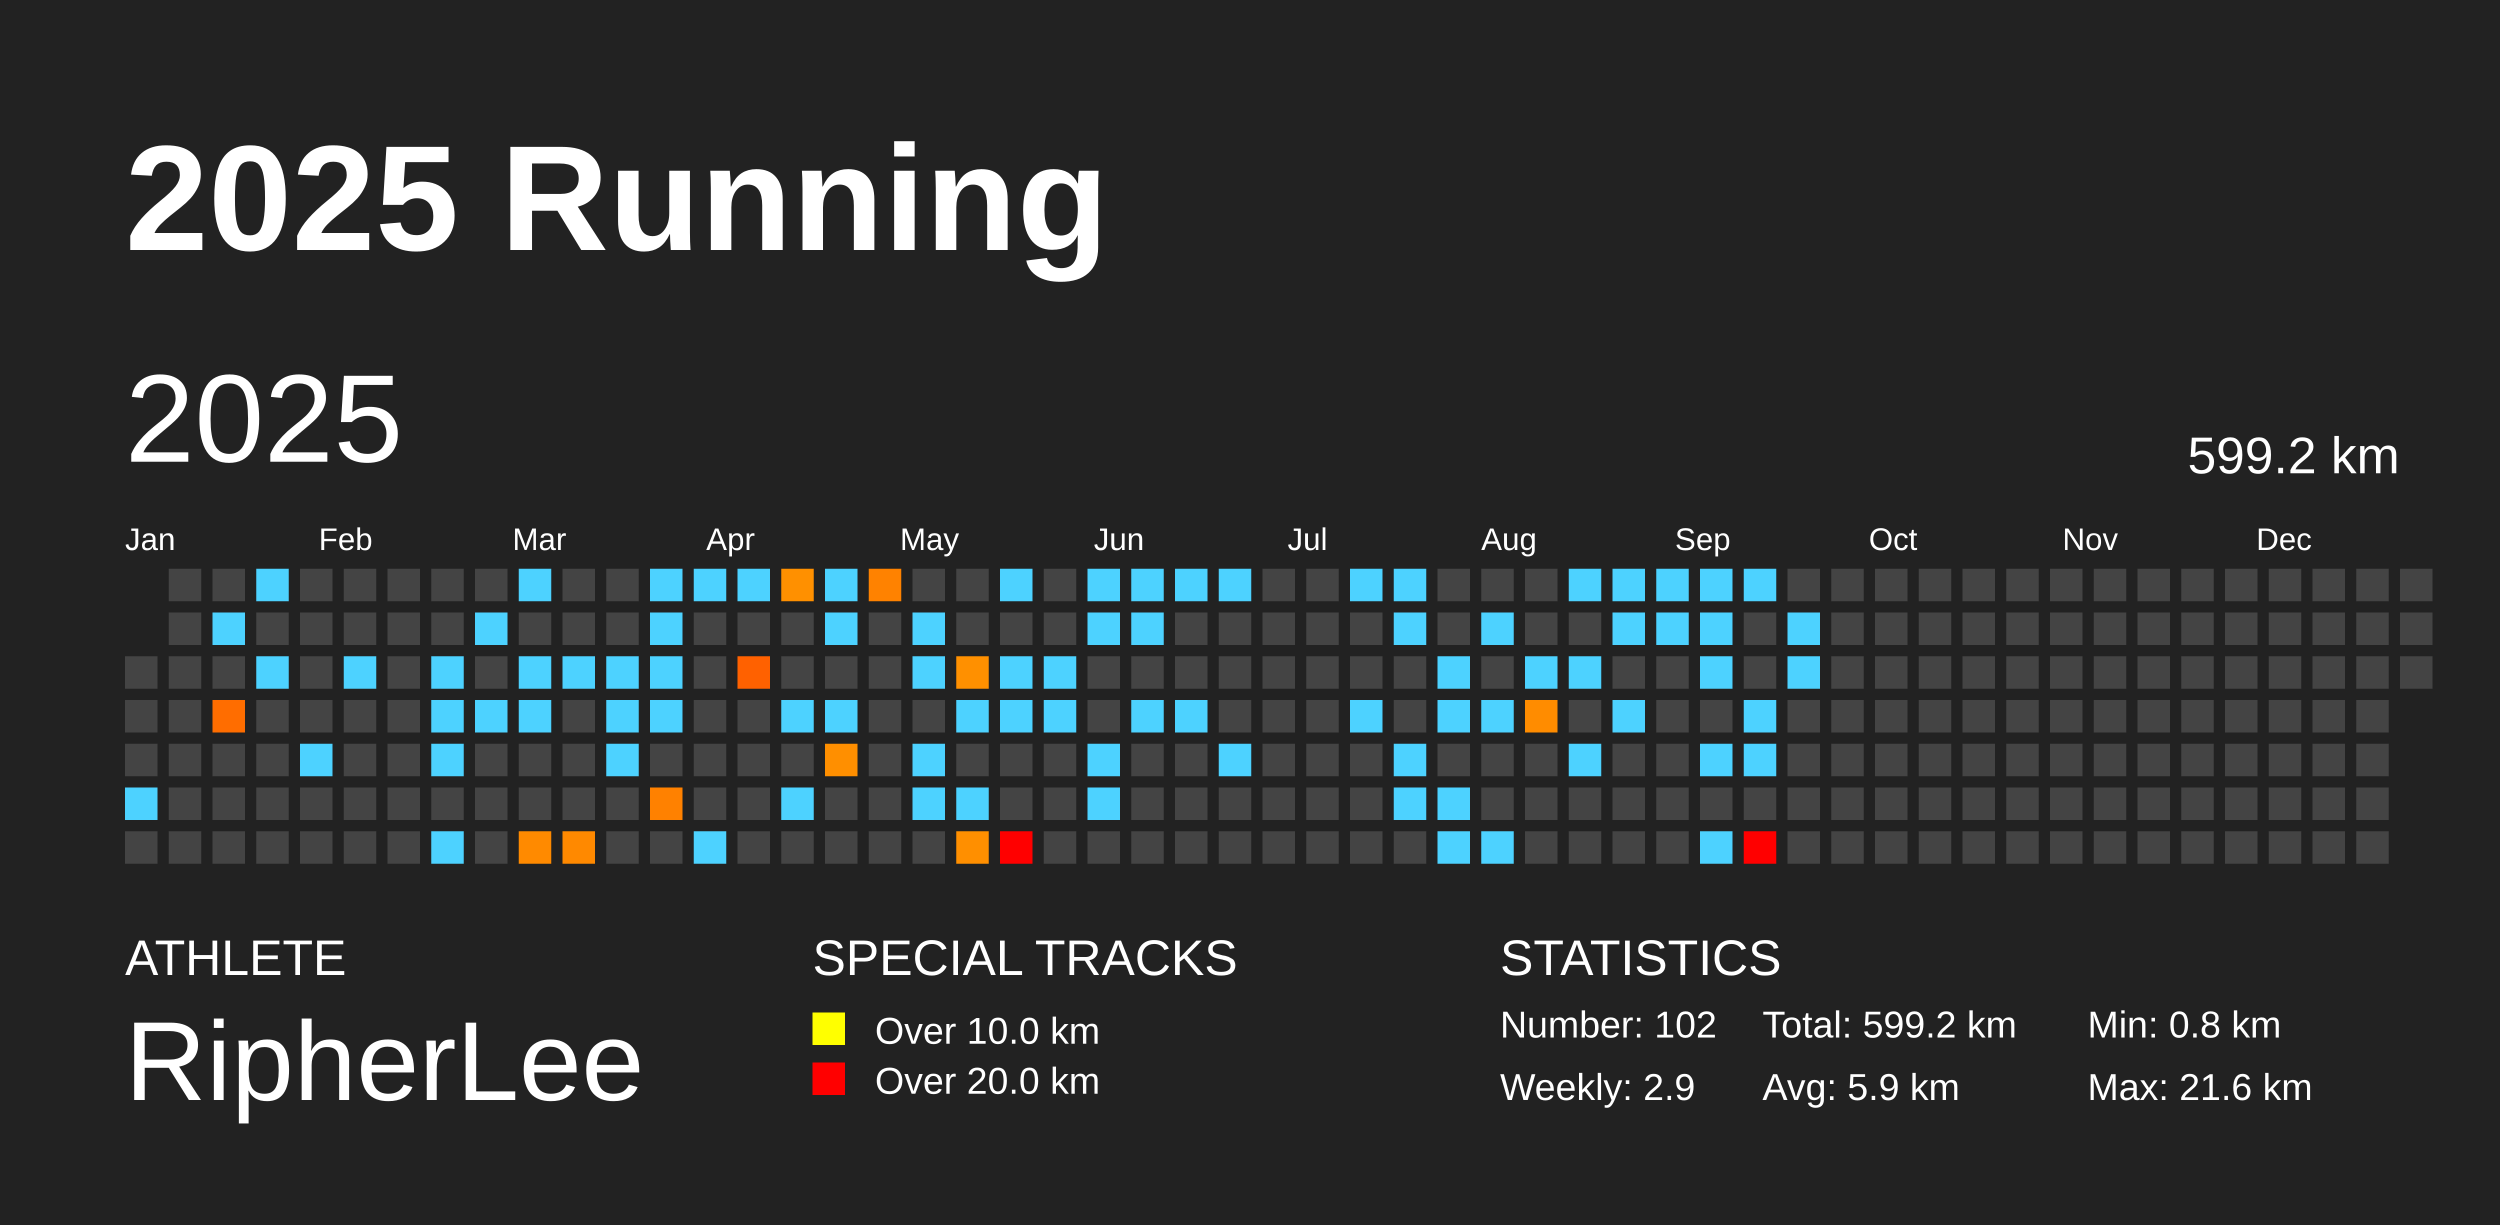
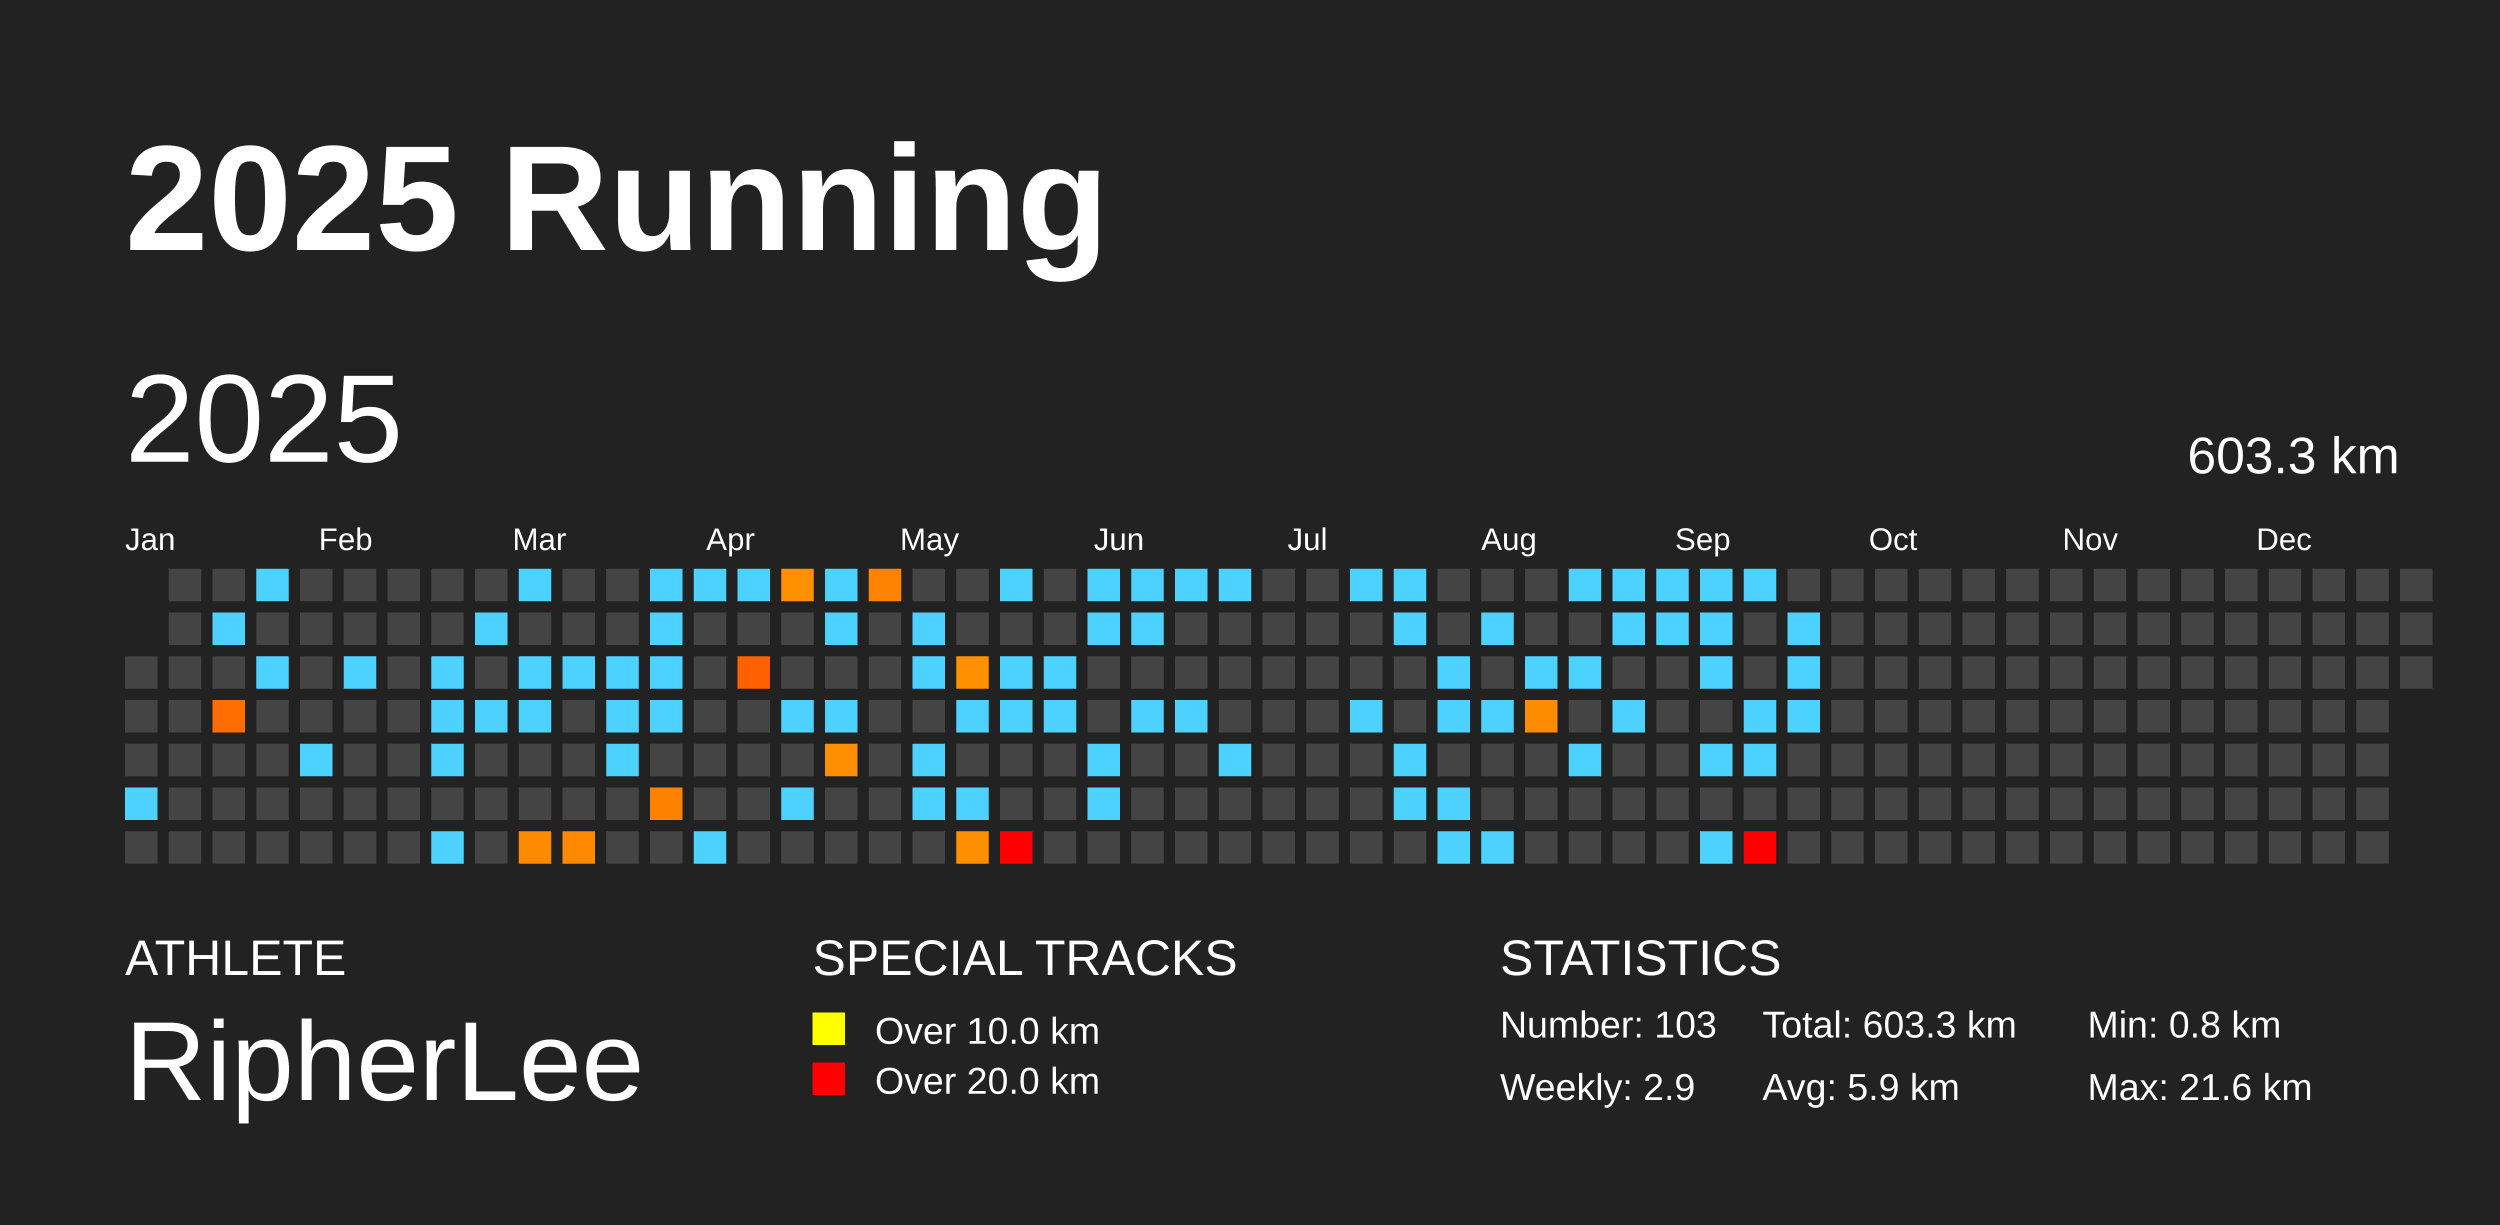
<svg xmlns="http://www.w3.org/2000/svg" baseProfile="full" height="98mm" version="1.1" viewBox="0,0,200,98" width="200mm">
  <defs />
  <rect fill="#222222" height="98" width="200" x="0" y="0" />
  <text fill="#FFFFFF" style="font-size:12px; font-family:Arial; font-weight:bold;" x="10" y="20">2025 Running</text>
  <text fill="#FFFFFF" style="font-size:4px; font-family:Arial" x="10" y="78">ATHLETE</text>
  <text fill="#FFFFFF" style="font-size:9px; font-family:Arial" x="10" y="88">RipherLee</text>
  <text fill="#FFFFFF" style="font-size:4px; font-family:Arial" x="65" y="78">SPECIAL TRACKS</text>
  <rect fill="yellow" height="2.6" width="2.6" x="65" y="81" />
  <text fill="#FFFFFF" style="font-size:3px; font-family:Arial" x="70" y="83.5">Over 10.0 km</text>
  <rect fill="red" height="2.6" width="2.6" x="65" y="85" />
  <text fill="#FFFFFF" style="font-size:3px; font-family:Arial" x="70" y="87.5">Over 20.0 km</text>
  <text fill="#FFFFFF" style="font-size:4px; font-family:Arial" x="120" y="78">STATISTICS</text>
-   <text fill="#FFFFFF" style="font-size:3px; font-family:Arial" x="120" y="83">Number: 102</text>
+   <text fill="#FFFFFF" style="font-size:3px; font-family:Arial" x="120" y="83">Number: 103</text>
  <text fill="#FFFFFF" style="font-size:3px; font-family:Arial" x="120" y="88">Weekly: 2.9</text>
-   <text fill="#FFFFFF" style="font-size:3px; font-family:Arial" x="141" y="83">Total: 599.2 km</text>
+   <text fill="#FFFFFF" style="font-size:3px; font-family:Arial" x="141" y="83">Total: 603.3 km</text>
  <text fill="#FFFFFF" style="font-size:3px; font-family:Arial" x="141" y="88">Avg: 5.9 km</text>
  <text fill="#FFFFFF" style="font-size:3px; font-family:Arial" x="167" y="83">Min: 0.8 km</text>
  <text fill="#FFFFFF" style="font-size:3px; font-family:Arial" x="167" y="88">Max: 21.6 km</text>
  <text dominant-baseline="hanging" fill="#FFFFFF" style="font-size:10.0px; font-family:Arial;" x="10" y="30">2025</text>
-   <text dominant-baseline="hanging" fill="#FFFFFF" style="font-size:4.125px; font-family:Arial;" x="175" y="35">599.2 km</text>
+   <text dominant-baseline="hanging" fill="#FFFFFF" style="font-size:4.125px; font-family:Arial;" x="175" y="35">603.3 km</text>
  <text fill="#FFFFFF" style="font-size:2.5px; font-family:Arial" x="10.0" y="44">Jan</text>
  <text fill="#FFFFFF" style="font-size:2.5px; font-family:Arial" x="25.5" y="44">Feb</text>
  <text fill="#FFFFFF" style="font-size:2.5px; font-family:Arial" x="41.0" y="44">Mar</text>
  <text fill="#FFFFFF" style="font-size:2.5px; font-family:Arial" x="56.5" y="44">Apr</text>
  <text fill="#FFFFFF" style="font-size:2.5px; font-family:Arial" x="72.0" y="44">May</text>
  <text fill="#FFFFFF" style="font-size:2.5px; font-family:Arial" x="87.5" y="44">Jun</text>
  <text fill="#FFFFFF" style="font-size:2.5px; font-family:Arial" x="103.0" y="44">Jul</text>
  <text fill="#FFFFFF" style="font-size:2.5px; font-family:Arial" x="118.5" y="44">Aug</text>
  <text fill="#FFFFFF" style="font-size:2.5px; font-family:Arial" x="134.0" y="44">Sep</text>
  <text fill="#FFFFFF" style="font-size:2.5px; font-family:Arial" x="149.5" y="44">Oct</text>
  <text fill="#FFFFFF" style="font-size:2.5px; font-family:Arial" x="165.0" y="44">Nov</text>
  <text fill="#FFFFFF" style="font-size:2.5px; font-family:Arial" x="180.5" y="44">Dec</text>
  <rect fill="#444444" height="2.6" width="2.6" x="10.0" y="52.5" />
  <rect fill="#444444" height="2.6" width="2.6" x="10.0" y="56.0" />
  <rect fill="#444444" height="2.6" width="2.6" x="10.0" y="59.5" />
  <rect fill="#4dd2ff" height="2.6" width="2.6" x="10.0" y="63.0" />
  <rect fill="#444444" height="2.6" width="2.6" x="10.0" y="66.5" />
  <rect fill="#444444" height="2.6" width="2.6" x="13.5" y="45.5" />
  <rect fill="#444444" height="2.6" width="2.6" x="13.5" y="49.0" />
  <rect fill="#444444" height="2.6" width="2.6" x="13.5" y="52.5" />
  <rect fill="#444444" height="2.6" width="2.6" x="13.5" y="56.0" />
  <rect fill="#444444" height="2.6" width="2.6" x="13.5" y="59.5" />
  <rect fill="#444444" height="2.6" width="2.6" x="13.5" y="63.0" />
  <rect fill="#444444" height="2.6" width="2.6" x="13.5" y="66.5" />
  <rect fill="#444444" height="2.6" width="2.6" x="17.0" y="45.5" />
  <rect fill="#4dd2ff" height="2.6" width="2.6" x="17.0" y="49.0" />
  <rect fill="#444444" height="2.6" width="2.6" x="17.0" y="52.5" />
  <rect fill="#ff6d00" height="2.6" width="2.6" x="17.0" y="56.0" />
  <rect fill="#444444" height="2.6" width="2.6" x="17.0" y="59.5" />
  <rect fill="#444444" height="2.6" width="2.6" x="17.0" y="63.0" />
  <rect fill="#444444" height="2.6" width="2.6" x="17.0" y="66.5" />
  <rect fill="#4dd2ff" height="2.6" width="2.6" x="20.5" y="45.5" />
  <rect fill="#444444" height="2.6" width="2.6" x="20.5" y="49.0" />
  <rect fill="#4dd2ff" height="2.6" width="2.6" x="20.5" y="52.5" />
  <rect fill="#444444" height="2.6" width="2.6" x="20.5" y="56.0" />
  <rect fill="#444444" height="2.6" width="2.6" x="20.5" y="59.5" />
  <rect fill="#444444" height="2.6" width="2.6" x="20.5" y="63.0" />
  <rect fill="#444444" height="2.6" width="2.6" x="20.5" y="66.5" />
  <rect fill="#444444" height="2.6" width="2.6" x="24.0" y="45.5" />
  <rect fill="#444444" height="2.6" width="2.6" x="24.0" y="49.0" />
  <rect fill="#444444" height="2.6" width="2.6" x="24.0" y="52.5" />
  <rect fill="#444444" height="2.6" width="2.6" x="24.0" y="56.0" />
  <rect fill="#4dd2ff" height="2.6" width="2.6" x="24.0" y="59.5" />
  <rect fill="#444444" height="2.6" width="2.6" x="24.0" y="63.0" />
  <rect fill="#444444" height="2.6" width="2.6" x="24.0" y="66.5" />
  <rect fill="#444444" height="2.6" width="2.6" x="27.5" y="45.5" />
  <rect fill="#444444" height="2.6" width="2.6" x="27.5" y="49.0" />
  <rect fill="#4dd2ff" height="2.6" width="2.6" x="27.5" y="52.5" />
  <rect fill="#444444" height="2.6" width="2.6" x="27.5" y="56.0" />
  <rect fill="#444444" height="2.6" width="2.6" x="27.5" y="59.5" />
  <rect fill="#444444" height="2.6" width="2.6" x="27.5" y="63.0" />
  <rect fill="#444444" height="2.6" width="2.6" x="27.5" y="66.5" />
  <rect fill="#444444" height="2.6" width="2.6" x="31.0" y="45.5" />
  <rect fill="#444444" height="2.6" width="2.6" x="31.0" y="49.0" />
  <rect fill="#444444" height="2.6" width="2.6" x="31.0" y="52.5" />
  <rect fill="#444444" height="2.6" width="2.6" x="31.0" y="56.0" />
  <rect fill="#444444" height="2.6" width="2.6" x="31.0" y="59.5" />
  <rect fill="#444444" height="2.6" width="2.6" x="31.0" y="63.0" />
  <rect fill="#444444" height="2.6" width="2.6" x="31.0" y="66.5" />
  <rect fill="#444444" height="2.6" width="2.6" x="34.5" y="45.5" />
  <rect fill="#444444" height="2.6" width="2.6" x="34.5" y="49.0" />
  <rect fill="#4dd2ff" height="2.6" width="2.6" x="34.5" y="52.5" />
  <rect fill="#4dd2ff" height="2.6" width="2.6" x="34.5" y="56.0" />
  <rect fill="#4dd2ff" height="2.6" width="2.6" x="34.5" y="59.5" />
  <rect fill="#444444" height="2.6" width="2.6" x="34.5" y="63.0" />
  <rect fill="#4dd2ff" height="2.6" width="2.6" x="34.5" y="66.5" />
  <rect fill="#444444" height="2.6" width="2.6" x="38.0" y="45.5" />
  <rect fill="#4dd2ff" height="2.6" width="2.6" x="38.0" y="49.0" />
  <rect fill="#444444" height="2.6" width="2.6" x="38.0" y="52.5" />
  <rect fill="#4dd2ff" height="2.6" width="2.6" x="38.0" y="56.0" />
  <rect fill="#444444" height="2.6" width="2.6" x="38.0" y="59.5" />
  <rect fill="#444444" height="2.6" width="2.6" x="38.0" y="63.0" />
  <rect fill="#444444" height="2.6" width="2.6" x="38.0" y="66.5" />
  <rect fill="#4dd2ff" height="2.6" width="2.6" x="41.5" y="45.5" />
  <rect fill="#444444" height="2.6" width="2.6" x="41.5" y="49.0" />
  <rect fill="#4dd2ff" height="2.6" width="2.6" x="41.5" y="52.5" />
  <rect fill="#4dd2ff" height="2.6" width="2.6" x="41.5" y="56.0" />
  <rect fill="#444444" height="2.6" width="2.6" x="41.5" y="59.5" />
  <rect fill="#444444" height="2.6" width="2.6" x="41.5" y="63.0" />
  <rect fill="#ff8a00" height="2.6" width="2.6" x="41.5" y="66.5" />
  <rect fill="#444444" height="2.6" width="2.6" x="45.0" y="45.5" />
  <rect fill="#444444" height="2.6" width="2.6" x="45.0" y="49.0" />
  <rect fill="#4dd2ff" height="2.6" width="2.6" x="45.0" y="52.5" />
  <rect fill="#444444" height="2.6" width="2.6" x="45.0" y="56.0" />
  <rect fill="#444444" height="2.6" width="2.6" x="45.0" y="59.5" />
  <rect fill="#444444" height="2.6" width="2.6" x="45.0" y="63.0" />
  <rect fill="#ff8900" height="2.6" width="2.6" x="45.0" y="66.5" />
  <rect fill="#444444" height="2.6" width="2.6" x="48.5" y="45.5" />
  <rect fill="#444444" height="2.6" width="2.6" x="48.5" y="49.0" />
  <rect fill="#4dd2ff" height="2.6" width="2.6" x="48.5" y="52.5" />
  <rect fill="#4dd2ff" height="2.6" width="2.6" x="48.5" y="56.0" />
  <rect fill="#4dd2ff" height="2.6" width="2.6" x="48.5" y="59.5" />
  <rect fill="#444444" height="2.6" width="2.6" x="48.5" y="63.0" />
  <rect fill="#444444" height="2.6" width="2.6" x="48.5" y="66.5" />
  <rect fill="#4dd2ff" height="2.6" width="2.6" x="52.0" y="45.5" />
  <rect fill="#4dd2ff" height="2.6" width="2.6" x="52.0" y="49.0" />
  <rect fill="#4dd2ff" height="2.6" width="2.6" x="52.0" y="52.5" />
  <rect fill="#4dd2ff" height="2.6" width="2.6" x="52.0" y="56.0" />
  <rect fill="#444444" height="2.6" width="2.6" x="52.0" y="59.5" />
  <rect fill="#ff8100" height="2.6" width="2.6" x="52.0" y="63.0" />
  <rect fill="#444444" height="2.6" width="2.6" x="52.0" y="66.5" />
  <rect fill="#4dd2ff" height="2.6" width="2.6" x="55.5" y="45.5" />
  <rect fill="#444444" height="2.6" width="2.6" x="55.5" y="49.0" />
  <rect fill="#444444" height="2.6" width="2.6" x="55.5" y="52.5" />
  <rect fill="#444444" height="2.6" width="2.6" x="55.5" y="56.0" />
  <rect fill="#444444" height="2.6" width="2.6" x="55.5" y="59.5" />
  <rect fill="#444444" height="2.6" width="2.6" x="55.5" y="63.0" />
  <rect fill="#4dd2ff" height="2.6" width="2.6" x="55.5" y="66.5" />
  <rect fill="#4dd2ff" height="2.6" width="2.6" x="59.0" y="45.5" />
  <rect fill="#444444" height="2.6" width="2.6" x="59.0" y="49.0" />
  <rect fill="#ff6100" height="2.6" width="2.6" x="59.0" y="52.5" />
  <rect fill="#444444" height="2.6" width="2.6" x="59.0" y="56.0" />
  <rect fill="#444444" height="2.6" width="2.6" x="59.0" y="59.5" />
  <rect fill="#444444" height="2.6" width="2.6" x="59.0" y="63.0" />
  <rect fill="#444444" height="2.6" width="2.6" x="59.0" y="66.5" />
  <rect fill="#ff9000" height="2.6" width="2.6" x="62.5" y="45.5" />
  <rect fill="#444444" height="2.6" width="2.6" x="62.5" y="49.0" />
  <rect fill="#444444" height="2.6" width="2.6" x="62.5" y="52.5" />
  <rect fill="#4dd2ff" height="2.6" width="2.6" x="62.5" y="56.0" />
  <rect fill="#444444" height="2.6" width="2.6" x="62.5" y="59.5" />
  <rect fill="#4dd2ff" height="2.6" width="2.6" x="62.5" y="63.0" />
  <rect fill="#444444" height="2.6" width="2.6" x="62.5" y="66.5" />
  <rect fill="#4dd2ff" height="2.6" width="2.6" x="66.0" y="45.5" />
  <rect fill="#4dd2ff" height="2.6" width="2.6" x="66.0" y="49.0" />
  <rect fill="#444444" height="2.6" width="2.6" x="66.0" y="52.5" />
  <rect fill="#4dd2ff" height="2.6" width="2.6" x="66.0" y="56.0" />
  <rect fill="#ff8f00" height="2.6" width="2.6" x="66.0" y="59.5" />
  <rect fill="#444444" height="2.6" width="2.6" x="66.0" y="63.0" />
  <rect fill="#444444" height="2.6" width="2.6" x="66.0" y="66.5" />
  <rect fill="#ff8200" height="2.6" width="2.6" x="69.5" y="45.5" />
  <rect fill="#444444" height="2.6" width="2.6" x="69.5" y="49.0" />
  <rect fill="#444444" height="2.6" width="2.6" x="69.5" y="52.5" />
  <rect fill="#444444" height="2.6" width="2.6" x="69.5" y="56.0" />
  <rect fill="#444444" height="2.6" width="2.6" x="69.5" y="59.5" />
  <rect fill="#444444" height="2.6" width="2.6" x="69.5" y="63.0" />
  <rect fill="#444444" height="2.6" width="2.6" x="69.5" y="66.5" />
  <rect fill="#444444" height="2.6" width="2.6" x="73.0" y="45.5" />
  <rect fill="#4dd2ff" height="2.6" width="2.6" x="73.0" y="49.0" />
  <rect fill="#4dd2ff" height="2.6" width="2.6" x="73.0" y="52.5" />
  <rect fill="#444444" height="2.6" width="2.6" x="73.0" y="56.0" />
  <rect fill="#4dd2ff" height="2.6" width="2.6" x="73.0" y="59.5" />
  <rect fill="#4dd2ff" height="2.6" width="2.6" x="73.0" y="63.0" />
  <rect fill="#444444" height="2.6" width="2.6" x="73.0" y="66.5" />
  <rect fill="#444444" height="2.6" width="2.6" x="76.5" y="45.5" />
  <rect fill="#444444" height="2.6" width="2.6" x="76.5" y="49.0" />
  <rect fill="#ff9000" height="2.6" width="2.6" x="76.5" y="52.5" />
  <rect fill="#4dd2ff" height="2.6" width="2.6" x="76.5" y="56.0" />
  <rect fill="#444444" height="2.6" width="2.6" x="76.5" y="59.5" />
  <rect fill="#4dd2ff" height="2.6" width="2.6" x="76.5" y="63.0" />
  <rect fill="#ff8f00" height="2.6" width="2.6" x="76.5" y="66.5" />
  <rect fill="#4dd2ff" height="2.6" width="2.6" x="80.0" y="45.5" />
  <rect fill="#444444" height="2.6" width="2.6" x="80.0" y="49.0" />
  <rect fill="#4dd2ff" height="2.6" width="2.6" x="80.0" y="52.5" />
  <rect fill="#4dd2ff" height="2.6" width="2.6" x="80.0" y="56.0" />
  <rect fill="#444444" height="2.6" width="2.6" x="80.0" y="59.5" />
  <rect fill="#444444" height="2.6" width="2.6" x="80.0" y="63.0" />
  <rect fill="red" height="2.6" width="2.6" x="80.0" y="66.5" />
  <rect fill="#444444" height="2.6" width="2.6" x="83.5" y="45.5" />
  <rect fill="#444444" height="2.6" width="2.6" x="83.5" y="49.0" />
  <rect fill="#4dd2ff" height="2.6" width="2.6" x="83.5" y="52.5" />
  <rect fill="#4dd2ff" height="2.6" width="2.6" x="83.5" y="56.0" />
  <rect fill="#444444" height="2.6" width="2.6" x="83.5" y="59.5" />
  <rect fill="#444444" height="2.6" width="2.6" x="83.5" y="63.0" />
  <rect fill="#444444" height="2.6" width="2.6" x="83.5" y="66.5" />
  <rect fill="#4dd2ff" height="2.6" width="2.6" x="87.0" y="45.5" />
  <rect fill="#4dd2ff" height="2.6" width="2.6" x="87.0" y="49.0" />
  <rect fill="#444444" height="2.6" width="2.6" x="87.0" y="52.5" />
  <rect fill="#444444" height="2.6" width="2.6" x="87.0" y="56.0" />
  <rect fill="#4dd2ff" height="2.6" width="2.6" x="87.0" y="59.5" />
  <rect fill="#4dd2ff" height="2.6" width="2.6" x="87.0" y="63.0" />
  <rect fill="#444444" height="2.6" width="2.6" x="87.0" y="66.5" />
  <rect fill="#4dd2ff" height="2.6" width="2.6" x="90.5" y="45.5" />
  <rect fill="#4dd2ff" height="2.6" width="2.6" x="90.5" y="49.0" />
  <rect fill="#444444" height="2.6" width="2.6" x="90.5" y="52.5" />
  <rect fill="#4dd2ff" height="2.6" width="2.6" x="90.5" y="56.0" />
  <rect fill="#444444" height="2.6" width="2.6" x="90.5" y="59.5" />
  <rect fill="#444444" height="2.6" width="2.6" x="90.5" y="63.0" />
  <rect fill="#444444" height="2.6" width="2.6" x="90.5" y="66.5" />
  <rect fill="#4dd2ff" height="2.6" width="2.6" x="94.0" y="45.5" />
  <rect fill="#444444" height="2.6" width="2.6" x="94.0" y="49.0" />
  <rect fill="#444444" height="2.6" width="2.6" x="94.0" y="52.5" />
  <rect fill="#4dd2ff" height="2.6" width="2.6" x="94.0" y="56.0" />
  <rect fill="#444444" height="2.6" width="2.6" x="94.0" y="59.5" />
  <rect fill="#444444" height="2.6" width="2.6" x="94.0" y="63.0" />
  <rect fill="#444444" height="2.6" width="2.6" x="94.0" y="66.5" />
  <rect fill="#4dd2ff" height="2.6" width="2.6" x="97.5" y="45.5" />
  <rect fill="#444444" height="2.6" width="2.6" x="97.5" y="49.0" />
  <rect fill="#444444" height="2.6" width="2.6" x="97.5" y="52.5" />
  <rect fill="#444444" height="2.6" width="2.6" x="97.5" y="56.0" />
  <rect fill="#4dd2ff" height="2.6" width="2.6" x="97.5" y="59.5" />
  <rect fill="#444444" height="2.6" width="2.6" x="97.5" y="63.0" />
  <rect fill="#444444" height="2.6" width="2.6" x="97.5" y="66.5" />
  <rect fill="#444444" height="2.6" width="2.6" x="101.0" y="45.5" />
  <rect fill="#444444" height="2.6" width="2.6" x="101.0" y="49.0" />
  <rect fill="#444444" height="2.6" width="2.6" x="101.0" y="52.5" />
  <rect fill="#444444" height="2.6" width="2.6" x="101.0" y="56.0" />
  <rect fill="#444444" height="2.6" width="2.6" x="101.0" y="59.5" />
  <rect fill="#444444" height="2.6" width="2.6" x="101.0" y="63.0" />
  <rect fill="#444444" height="2.6" width="2.6" x="101.0" y="66.5" />
  <rect fill="#444444" height="2.6" width="2.6" x="104.5" y="45.5" />
  <rect fill="#444444" height="2.6" width="2.6" x="104.5" y="49.0" />
  <rect fill="#444444" height="2.6" width="2.6" x="104.5" y="52.5" />
  <rect fill="#444444" height="2.6" width="2.6" x="104.5" y="56.0" />
  <rect fill="#444444" height="2.6" width="2.6" x="104.5" y="59.5" />
  <rect fill="#444444" height="2.6" width="2.6" x="104.5" y="63.0" />
  <rect fill="#444444" height="2.6" width="2.6" x="104.5" y="66.5" />
  <rect fill="#4dd2ff" height="2.6" width="2.6" x="108.0" y="45.5" />
  <rect fill="#444444" height="2.6" width="2.6" x="108.0" y="49.0" />
  <rect fill="#444444" height="2.6" width="2.6" x="108.0" y="52.5" />
  <rect fill="#4dd2ff" height="2.6" width="2.6" x="108.0" y="56.0" />
  <rect fill="#444444" height="2.6" width="2.6" x="108.0" y="59.5" />
  <rect fill="#444444" height="2.6" width="2.6" x="108.0" y="63.0" />
  <rect fill="#444444" height="2.6" width="2.6" x="108.0" y="66.5" />
  <rect fill="#4dd2ff" height="2.6" width="2.6" x="111.5" y="45.5" />
  <rect fill="#4dd2ff" height="2.6" width="2.6" x="111.5" y="49.0" />
  <rect fill="#444444" height="2.6" width="2.6" x="111.5" y="52.5" />
  <rect fill="#444444" height="2.6" width="2.6" x="111.5" y="56.0" />
  <rect fill="#4dd2ff" height="2.6" width="2.6" x="111.5" y="59.5" />
  <rect fill="#4dd2ff" height="2.6" width="2.6" x="111.5" y="63.0" />
  <rect fill="#444444" height="2.6" width="2.6" x="111.5" y="66.5" />
  <rect fill="#444444" height="2.6" width="2.6" x="115.0" y="45.5" />
  <rect fill="#444444" height="2.6" width="2.6" x="115.0" y="49.0" />
  <rect fill="#4dd2ff" height="2.6" width="2.6" x="115.0" y="52.5" />
  <rect fill="#4dd2ff" height="2.6" width="2.6" x="115.0" y="56.0" />
  <rect fill="#444444" height="2.6" width="2.6" x="115.0" y="59.5" />
  <rect fill="#4dd2ff" height="2.6" width="2.6" x="115.0" y="63.0" />
  <rect fill="#4dd2ff" height="2.6" width="2.6" x="115.0" y="66.5" />
  <rect fill="#444444" height="2.6" width="2.6" x="118.5" y="45.5" />
  <rect fill="#4dd2ff" height="2.6" width="2.6" x="118.5" y="49.0" />
  <rect fill="#444444" height="2.6" width="2.6" x="118.5" y="52.5" />
  <rect fill="#4dd2ff" height="2.6" width="2.6" x="118.5" y="56.0" />
  <rect fill="#444444" height="2.6" width="2.6" x="118.5" y="59.5" />
  <rect fill="#444444" height="2.6" width="2.6" x="118.5" y="63.0" />
  <rect fill="#4dd2ff" height="2.6" width="2.6" x="118.5" y="66.5" />
  <rect fill="#444444" height="2.6" width="2.6" x="122.0" y="45.5" />
  <rect fill="#444444" height="2.6" width="2.6" x="122.0" y="49.0" />
  <rect fill="#4dd2ff" height="2.6" width="2.6" x="122.0" y="52.5" />
  <rect fill="#ff8c00" height="2.6" width="2.6" x="122.0" y="56.0" />
  <rect fill="#444444" height="2.6" width="2.6" x="122.0" y="59.5" />
  <rect fill="#444444" height="2.6" width="2.6" x="122.0" y="63.0" />
  <rect fill="#444444" height="2.6" width="2.6" x="122.0" y="66.5" />
  <rect fill="#4dd2ff" height="2.6" width="2.6" x="125.5" y="45.5" />
  <rect fill="#444444" height="2.6" width="2.6" x="125.5" y="49.0" />
  <rect fill="#4dd2ff" height="2.6" width="2.6" x="125.5" y="52.5" />
  <rect fill="#444444" height="2.6" width="2.6" x="125.5" y="56.0" />
  <rect fill="#4dd2ff" height="2.6" width="2.6" x="125.5" y="59.5" />
  <rect fill="#444444" height="2.6" width="2.6" x="125.5" y="63.0" />
  <rect fill="#444444" height="2.6" width="2.6" x="125.5" y="66.5" />
  <rect fill="#4dd2ff" height="2.6" width="2.6" x="129.0" y="45.5" />
  <rect fill="#4dd2ff" height="2.6" width="2.6" x="129.0" y="49.0" />
  <rect fill="#444444" height="2.6" width="2.6" x="129.0" y="52.5" />
  <rect fill="#4dd2ff" height="2.6" width="2.6" x="129.0" y="56.0" />
  <rect fill="#444444" height="2.6" width="2.6" x="129.0" y="59.5" />
  <rect fill="#444444" height="2.6" width="2.6" x="129.0" y="63.0" />
  <rect fill="#444444" height="2.6" width="2.6" x="129.0" y="66.5" />
  <rect fill="#4dd2ff" height="2.6" width="2.6" x="132.5" y="45.5" />
  <rect fill="#4dd2ff" height="2.6" width="2.6" x="132.5" y="49.0" />
  <rect fill="#444444" height="2.6" width="2.6" x="132.5" y="52.5" />
  <rect fill="#444444" height="2.6" width="2.6" x="132.5" y="56.0" />
  <rect fill="#444444" height="2.6" width="2.6" x="132.5" y="59.5" />
  <rect fill="#444444" height="2.6" width="2.6" x="132.5" y="63.0" />
  <rect fill="#444444" height="2.6" width="2.6" x="132.5" y="66.5" />
  <rect fill="#4dd2ff" height="2.6" width="2.6" x="136.0" y="45.5" />
  <rect fill="#4dd2ff" height="2.6" width="2.6" x="136.0" y="49.0" />
  <rect fill="#4dd2ff" height="2.6" width="2.6" x="136.0" y="52.5" />
  <rect fill="#444444" height="2.6" width="2.6" x="136.0" y="56.0" />
  <rect fill="#4dd2ff" height="2.6" width="2.6" x="136.0" y="59.5" />
  <rect fill="#444444" height="2.6" width="2.6" x="136.0" y="63.0" />
  <rect fill="#4dd2ff" height="2.6" width="2.6" x="136.0" y="66.5" />
  <rect fill="#4dd2ff" height="2.6" width="2.6" x="139.5" y="45.5" />
  <rect fill="#444444" height="2.6" width="2.6" x="139.5" y="49.0" />
  <rect fill="#444444" height="2.6" width="2.6" x="139.5" y="52.5" />
  <rect fill="#4dd2ff" height="2.6" width="2.6" x="139.5" y="56.0" />
  <rect fill="#4dd2ff" height="2.6" width="2.6" x="139.5" y="59.5" />
  <rect fill="#444444" height="2.6" width="2.6" x="139.5" y="63.0" />
  <rect fill="red" height="2.6" width="2.6" x="139.5" y="66.5" />
  <rect fill="#444444" height="2.6" width="2.6" x="143.0" y="45.5" />
  <rect fill="#4dd2ff" height="2.6" width="2.6" x="143.0" y="49.0" />
  <rect fill="#4dd2ff" height="2.6" width="2.6" x="143.0" y="52.5" />
-   <rect fill="#444444" height="2.6" width="2.6" x="143.0" y="56.0" />
+   <rect fill="#4dd2ff" height="2.6" width="2.6" x="143.0" y="56.0" />
  <rect fill="#444444" height="2.6" width="2.6" x="143.0" y="59.5" />
  <rect fill="#444444" height="2.6" width="2.6" x="143.0" y="63.0" />
  <rect fill="#444444" height="2.6" width="2.6" x="143.0" y="66.5" />
  <rect fill="#444444" height="2.6" width="2.6" x="146.5" y="45.5" />
  <rect fill="#444444" height="2.6" width="2.6" x="146.5" y="49.0" />
  <rect fill="#444444" height="2.6" width="2.6" x="146.5" y="52.5" />
  <rect fill="#444444" height="2.6" width="2.6" x="146.5" y="56.0" />
  <rect fill="#444444" height="2.6" width="2.6" x="146.5" y="59.5" />
  <rect fill="#444444" height="2.6" width="2.6" x="146.5" y="63.0" />
  <rect fill="#444444" height="2.6" width="2.6" x="146.5" y="66.5" />
  <rect fill="#444444" height="2.6" width="2.6" x="150.0" y="45.5" />
  <rect fill="#444444" height="2.6" width="2.6" x="150.0" y="49.0" />
  <rect fill="#444444" height="2.6" width="2.6" x="150.0" y="52.5" />
  <rect fill="#444444" height="2.6" width="2.6" x="150.0" y="56.0" />
  <rect fill="#444444" height="2.6" width="2.6" x="150.0" y="59.5" />
  <rect fill="#444444" height="2.6" width="2.6" x="150.0" y="63.0" />
  <rect fill="#444444" height="2.6" width="2.6" x="150.0" y="66.5" />
  <rect fill="#444444" height="2.6" width="2.6" x="153.5" y="45.5" />
  <rect fill="#444444" height="2.6" width="2.6" x="153.5" y="49.0" />
  <rect fill="#444444" height="2.6" width="2.6" x="153.5" y="52.5" />
  <rect fill="#444444" height="2.6" width="2.6" x="153.5" y="56.0" />
  <rect fill="#444444" height="2.6" width="2.6" x="153.5" y="59.5" />
  <rect fill="#444444" height="2.6" width="2.6" x="153.5" y="63.0" />
  <rect fill="#444444" height="2.6" width="2.6" x="153.5" y="66.5" />
  <rect fill="#444444" height="2.6" width="2.6" x="157.0" y="45.5" />
  <rect fill="#444444" height="2.6" width="2.6" x="157.0" y="49.0" />
  <rect fill="#444444" height="2.6" width="2.6" x="157.0" y="52.5" />
  <rect fill="#444444" height="2.6" width="2.6" x="157.0" y="56.0" />
  <rect fill="#444444" height="2.6" width="2.6" x="157.0" y="59.5" />
  <rect fill="#444444" height="2.6" width="2.6" x="157.0" y="63.0" />
  <rect fill="#444444" height="2.6" width="2.6" x="157.0" y="66.5" />
  <rect fill="#444444" height="2.6" width="2.6" x="160.5" y="45.5" />
  <rect fill="#444444" height="2.6" width="2.6" x="160.5" y="49.0" />
  <rect fill="#444444" height="2.6" width="2.6" x="160.5" y="52.5" />
  <rect fill="#444444" height="2.6" width="2.6" x="160.5" y="56.0" />
  <rect fill="#444444" height="2.6" width="2.6" x="160.5" y="59.5" />
  <rect fill="#444444" height="2.6" width="2.6" x="160.5" y="63.0" />
  <rect fill="#444444" height="2.6" width="2.6" x="160.5" y="66.5" />
  <rect fill="#444444" height="2.6" width="2.6" x="164.0" y="45.5" />
  <rect fill="#444444" height="2.6" width="2.6" x="164.0" y="49.0" />
  <rect fill="#444444" height="2.6" width="2.6" x="164.0" y="52.5" />
  <rect fill="#444444" height="2.6" width="2.6" x="164.0" y="56.0" />
  <rect fill="#444444" height="2.6" width="2.6" x="164.0" y="59.5" />
  <rect fill="#444444" height="2.6" width="2.6" x="164.0" y="63.0" />
  <rect fill="#444444" height="2.6" width="2.6" x="164.0" y="66.5" />
  <rect fill="#444444" height="2.6" width="2.6" x="167.5" y="45.5" />
  <rect fill="#444444" height="2.6" width="2.6" x="167.5" y="49.0" />
  <rect fill="#444444" height="2.6" width="2.6" x="167.5" y="52.5" />
  <rect fill="#444444" height="2.6" width="2.6" x="167.5" y="56.0" />
  <rect fill="#444444" height="2.6" width="2.6" x="167.5" y="59.5" />
  <rect fill="#444444" height="2.6" width="2.6" x="167.5" y="63.0" />
  <rect fill="#444444" height="2.6" width="2.6" x="167.5" y="66.5" />
  <rect fill="#444444" height="2.6" width="2.6" x="171.0" y="45.5" />
  <rect fill="#444444" height="2.6" width="2.6" x="171.0" y="49.0" />
  <rect fill="#444444" height="2.6" width="2.6" x="171.0" y="52.5" />
  <rect fill="#444444" height="2.6" width="2.6" x="171.0" y="56.0" />
  <rect fill="#444444" height="2.6" width="2.6" x="171.0" y="59.5" />
  <rect fill="#444444" height="2.6" width="2.6" x="171.0" y="63.0" />
  <rect fill="#444444" height="2.6" width="2.6" x="171.0" y="66.5" />
  <rect fill="#444444" height="2.6" width="2.6" x="174.5" y="45.5" />
  <rect fill="#444444" height="2.6" width="2.6" x="174.5" y="49.0" />
  <rect fill="#444444" height="2.6" width="2.6" x="174.5" y="52.5" />
  <rect fill="#444444" height="2.6" width="2.6" x="174.5" y="56.0" />
  <rect fill="#444444" height="2.6" width="2.6" x="174.5" y="59.5" />
  <rect fill="#444444" height="2.6" width="2.6" x="174.5" y="63.0" />
  <rect fill="#444444" height="2.6" width="2.6" x="174.5" y="66.5" />
  <rect fill="#444444" height="2.6" width="2.6" x="178.0" y="45.5" />
  <rect fill="#444444" height="2.6" width="2.6" x="178.0" y="49.0" />
  <rect fill="#444444" height="2.6" width="2.6" x="178.0" y="52.5" />
  <rect fill="#444444" height="2.6" width="2.6" x="178.0" y="56.0" />
  <rect fill="#444444" height="2.6" width="2.6" x="178.0" y="59.5" />
  <rect fill="#444444" height="2.6" width="2.6" x="178.0" y="63.0" />
  <rect fill="#444444" height="2.6" width="2.6" x="178.0" y="66.5" />
  <rect fill="#444444" height="2.6" width="2.6" x="181.5" y="45.5" />
  <rect fill="#444444" height="2.6" width="2.6" x="181.5" y="49.0" />
  <rect fill="#444444" height="2.6" width="2.6" x="181.5" y="52.5" />
  <rect fill="#444444" height="2.6" width="2.6" x="181.5" y="56.0" />
  <rect fill="#444444" height="2.6" width="2.6" x="181.5" y="59.5" />
  <rect fill="#444444" height="2.6" width="2.6" x="181.5" y="63.0" />
  <rect fill="#444444" height="2.6" width="2.6" x="181.5" y="66.5" />
  <rect fill="#444444" height="2.6" width="2.6" x="185.0" y="45.5" />
  <rect fill="#444444" height="2.6" width="2.6" x="185.0" y="49.0" />
  <rect fill="#444444" height="2.6" width="2.6" x="185.0" y="52.5" />
  <rect fill="#444444" height="2.6" width="2.6" x="185.0" y="56.0" />
  <rect fill="#444444" height="2.6" width="2.6" x="185.0" y="59.5" />
  <rect fill="#444444" height="2.6" width="2.6" x="185.0" y="63.0" />
  <rect fill="#444444" height="2.6" width="2.6" x="185.0" y="66.5" />
  <rect fill="#444444" height="2.6" width="2.6" x="188.5" y="45.5" />
  <rect fill="#444444" height="2.6" width="2.6" x="188.5" y="49.0" />
  <rect fill="#444444" height="2.6" width="2.6" x="188.5" y="52.5" />
  <rect fill="#444444" height="2.6" width="2.6" x="188.5" y="56.0" />
  <rect fill="#444444" height="2.6" width="2.6" x="188.5" y="59.5" />
  <rect fill="#444444" height="2.6" width="2.6" x="188.5" y="63.0" />
  <rect fill="#444444" height="2.6" width="2.6" x="188.5" y="66.5" />
  <rect fill="#444444" height="2.6" width="2.6" x="192.0" y="45.5" />
  <rect fill="#444444" height="2.6" width="2.6" x="192.0" y="49.0" />
  <rect fill="#444444" height="2.6" width="2.6" x="192.0" y="52.5" />
</svg>
